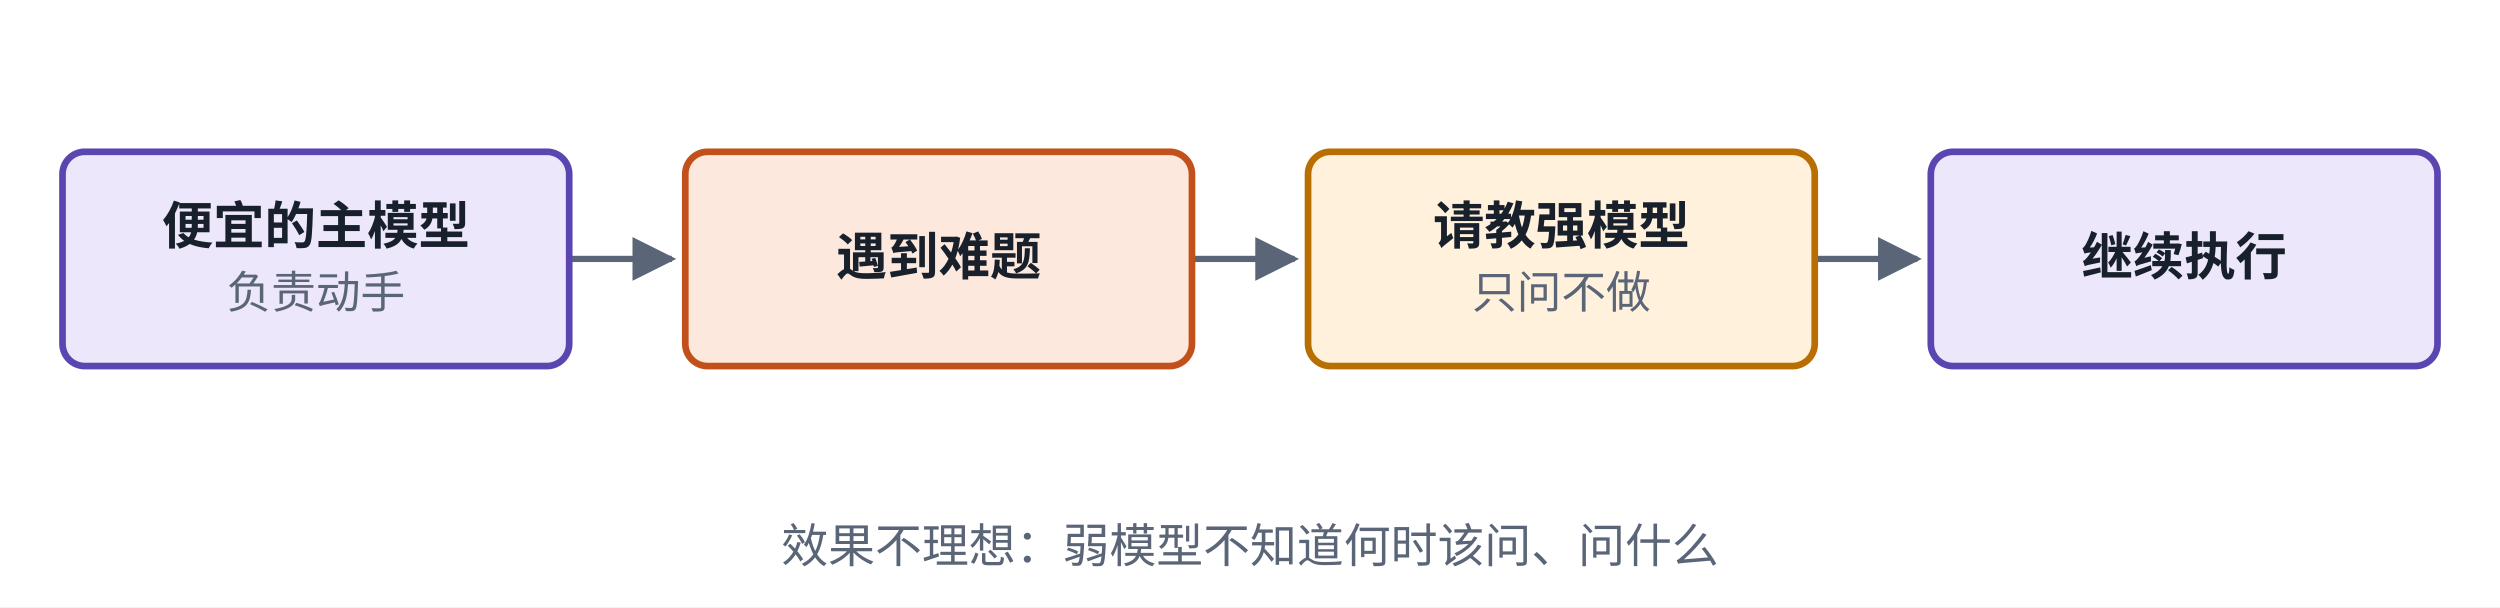
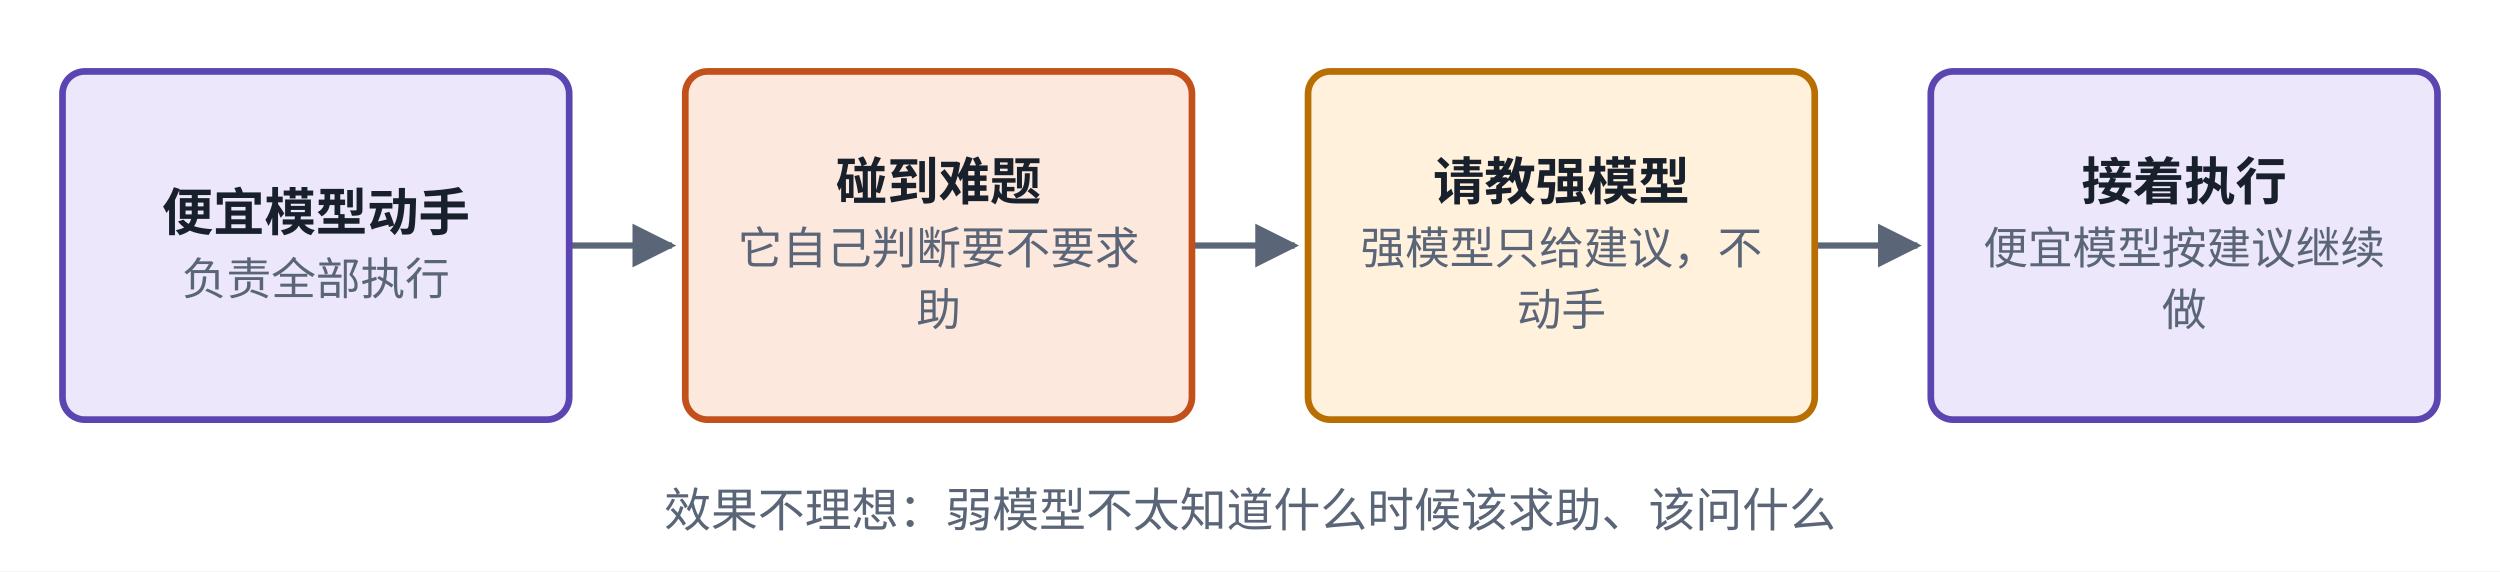
- <svg xmlns="http://www.w3.org/2000/svg" viewBox="0 0 560 136" width="560" height="136" role="img" aria-label="能力路由结构">
+ <svg xmlns="http://www.w3.org/2000/svg" viewBox="0 0 560 128" width="560" height="128" role="img" aria-label="能力路由结构">
  <defs>
    <marker id="ah-cardw2" viewBox="0 0 10 10" refX="9" refY="5" markerWidth="7" markerHeight="7" orient="auto-start-reverse">
      <path d="M0,0 L10,5 L0,10 z" fill="#5A6577" />
    </marker>
  </defs>
-   <rect x="0" y="0" width="560" height="136" fill="#ffffff" />
-   <path d="M127.5,58 L150.5,58" fill="none" stroke="#5A6577" stroke-width="1.4" marker-end="url(#ah-cardw2)" />
-   <path d="M267,58 L290,58" fill="none" stroke="#5A6577" stroke-width="1.4" marker-end="url(#ah-cardw2)" />
-   <path d="M406.5,58 L429.5,58" fill="none" stroke="#5A6577" stroke-width="1.4" marker-end="url(#ah-cardw2)" />
-   <rect x="14" y="34" width="113.5" height="48" rx="5" fill="#ECE7FB" stroke="#5B45B0" stroke-width="1.5" />
-   <rect x="153.5" y="34" width="113.5" height="48" rx="5" fill="#FDE8DD" stroke="#C2501A" stroke-width="1.5" />
-   <rect x="293" y="34" width="113.5" height="48" rx="5" fill="#FFF1DC" stroke="#B86E00" stroke-width="1.5" />
-   <rect x="432.5" y="34" width="113.5" height="48" rx="5" fill="#ECE7FB" stroke="#5B45B0" stroke-width="1.5" />
-   <text x="70.75" y="54.665" text-anchor="middle" font-size="11.5" font-weight="600" fill="#18202C" font-family="PingFang SC, Noto Sans CJK SC, Microsoft YaHei, sans-serif">便宜的主模型</text>
-   <text x="70.75" y="69.035" text-anchor="middle" font-size="10" font-weight="400" fill="#5A6577" font-family="PingFang SC, Noto Sans CJK SC, Microsoft YaHei, sans-serif">负责动手</text>
-   <text x="210.25" y="61.565" text-anchor="middle" font-size="11.5" font-weight="600" fill="#18202C" font-family="PingFang SC, Noto Sans CJK SC, Microsoft YaHei, sans-serif">遇到难题</text>
-   <text x="349.75" y="54.665" text-anchor="middle" font-size="11.5" font-weight="600" fill="#18202C" font-family="PingFang SC, Noto Sans CJK SC, Microsoft YaHei, sans-serif">请教强模型</text>
-   <text x="349.75" y="69.035" text-anchor="middle" font-size="10" font-weight="400" fill="#5A6577" font-family="PingFang SC, Noto Sans CJK SC, Microsoft YaHei, sans-serif">只问不做</text>
-   <text x="489.25" y="61.565" text-anchor="middle" font-size="11.5" font-weight="600" fill="#18202C" font-family="PingFang SC, Noto Sans CJK SC, Microsoft YaHei, sans-serif">继续执行</text>
-   <text x="280" y="126" text-anchor="middle" font-size="10.5" font-weight="500" fill="#5A6577" font-family="PingFang SC, Noto Sans CJK SC, Microsoft YaHei, sans-serif">效果不理想：弱模型不知道何时该问、问什么</text>
+   <rect x="0" y="0" width="560" height="128" fill="#ffffff" />
+   <path d="M127.5,55 L150.5,55" fill="none" stroke="#5A6577" stroke-width="1.4" marker-end="url(#ah-cardw2)" />
+   <path d="M267,55 L290,55" fill="none" stroke="#5A6577" stroke-width="1.4" marker-end="url(#ah-cardw2)" />
+   <path d="M406.5,55 L429.5,55" fill="none" stroke="#5A6577" stroke-width="1.4" marker-end="url(#ah-cardw2)" />
+   <rect x="14" y="16" width="113.5" height="78" rx="5" fill="#ECE7FB" stroke="#5B45B0" stroke-width="1.5" />
+   <rect x="153.5" y="16" width="113.5" height="78" rx="5" fill="#FDE8DD" stroke="#C2501A" stroke-width="1.5" />
+   <rect x="293" y="16" width="113.5" height="78" rx="5" fill="#FFF1DC" stroke="#B86E00" stroke-width="1.5" />
+   <rect x="432.5" y="16" width="113.5" height="78" rx="5" fill="#ECE7FB" stroke="#5B45B0" stroke-width="1.5" />
+   <text x="70.75" y="51.665" text-anchor="middle" font-size="11.5" font-weight="600" fill="#18202C" font-family="PingFang SC, Noto Sans CJK SC, Microsoft YaHei, sans-serif">便宜模型动手</text>
+   <text x="70.75" y="66.035" text-anchor="middle" font-size="10" font-weight="400" fill="#5A6577" font-family="PingFang SC, Noto Sans CJK SC, Microsoft YaHei, sans-serif">负责全部执行</text>
+   <text x="210.25" y="44.765" text-anchor="middle" font-size="11.5" font-weight="600" fill="#18202C" font-family="PingFang SC, Noto Sans CJK SC, Microsoft YaHei, sans-serif">碰到难题</text>
+   <text x="210.25" y="59.135" text-anchor="middle" font-size="10" font-weight="400" fill="#5A6577" font-family="PingFang SC, Noto Sans CJK SC, Microsoft YaHei, sans-serif">它自己判断要不要求</text>
+   <text x="210.25" y="72.935" text-anchor="middle" font-size="10" font-weight="400" fill="#5A6577" font-family="PingFang SC, Noto Sans CJK SC, Microsoft YaHei, sans-serif">助</text>
+   <text x="349.75" y="44.765" text-anchor="middle" font-size="11.5" font-weight="600" fill="#18202C" font-family="PingFang SC, Noto Sans CJK SC, Microsoft YaHei, sans-serif">请教强模型</text>
+   <text x="349.75" y="59.135" text-anchor="middle" font-size="10" font-weight="400" fill="#5A6577" font-family="PingFang SC, Noto Sans CJK SC, Microsoft YaHei, sans-serif">强模型只给建议，不</text>
+   <text x="349.75" y="72.935" text-anchor="middle" font-size="10" font-weight="400" fill="#5A6577" font-family="PingFang SC, Noto Sans CJK SC, Microsoft YaHei, sans-serif">动手</text>
+   <text x="489.25" y="44.765" text-anchor="middle" font-size="11.5" font-weight="600" fill="#18202C" font-family="PingFang SC, Noto Sans CJK SC, Microsoft YaHei, sans-serif">接着执行</text>
+   <text x="489.25" y="59.135" text-anchor="middle" font-size="10" font-weight="400" fill="#5A6577" font-family="PingFang SC, Noto Sans CJK SC, Microsoft YaHei, sans-serif">便宜模型按建议继续</text>
+   <text x="489.25" y="72.935" text-anchor="middle" font-size="10" font-weight="400" fill="#5A6577" font-family="PingFang SC, Noto Sans CJK SC, Microsoft YaHei, sans-serif">做</text>
+   <text x="280" y="118" text-anchor="middle" font-size="10.5" font-weight="500" fill="#5A6577" font-family="PingFang SC, Noto Sans CJK SC, Microsoft YaHei, sans-serif">效果不理想：弱模型不太知道什么时候该求助、该问什么</text>
</svg>
